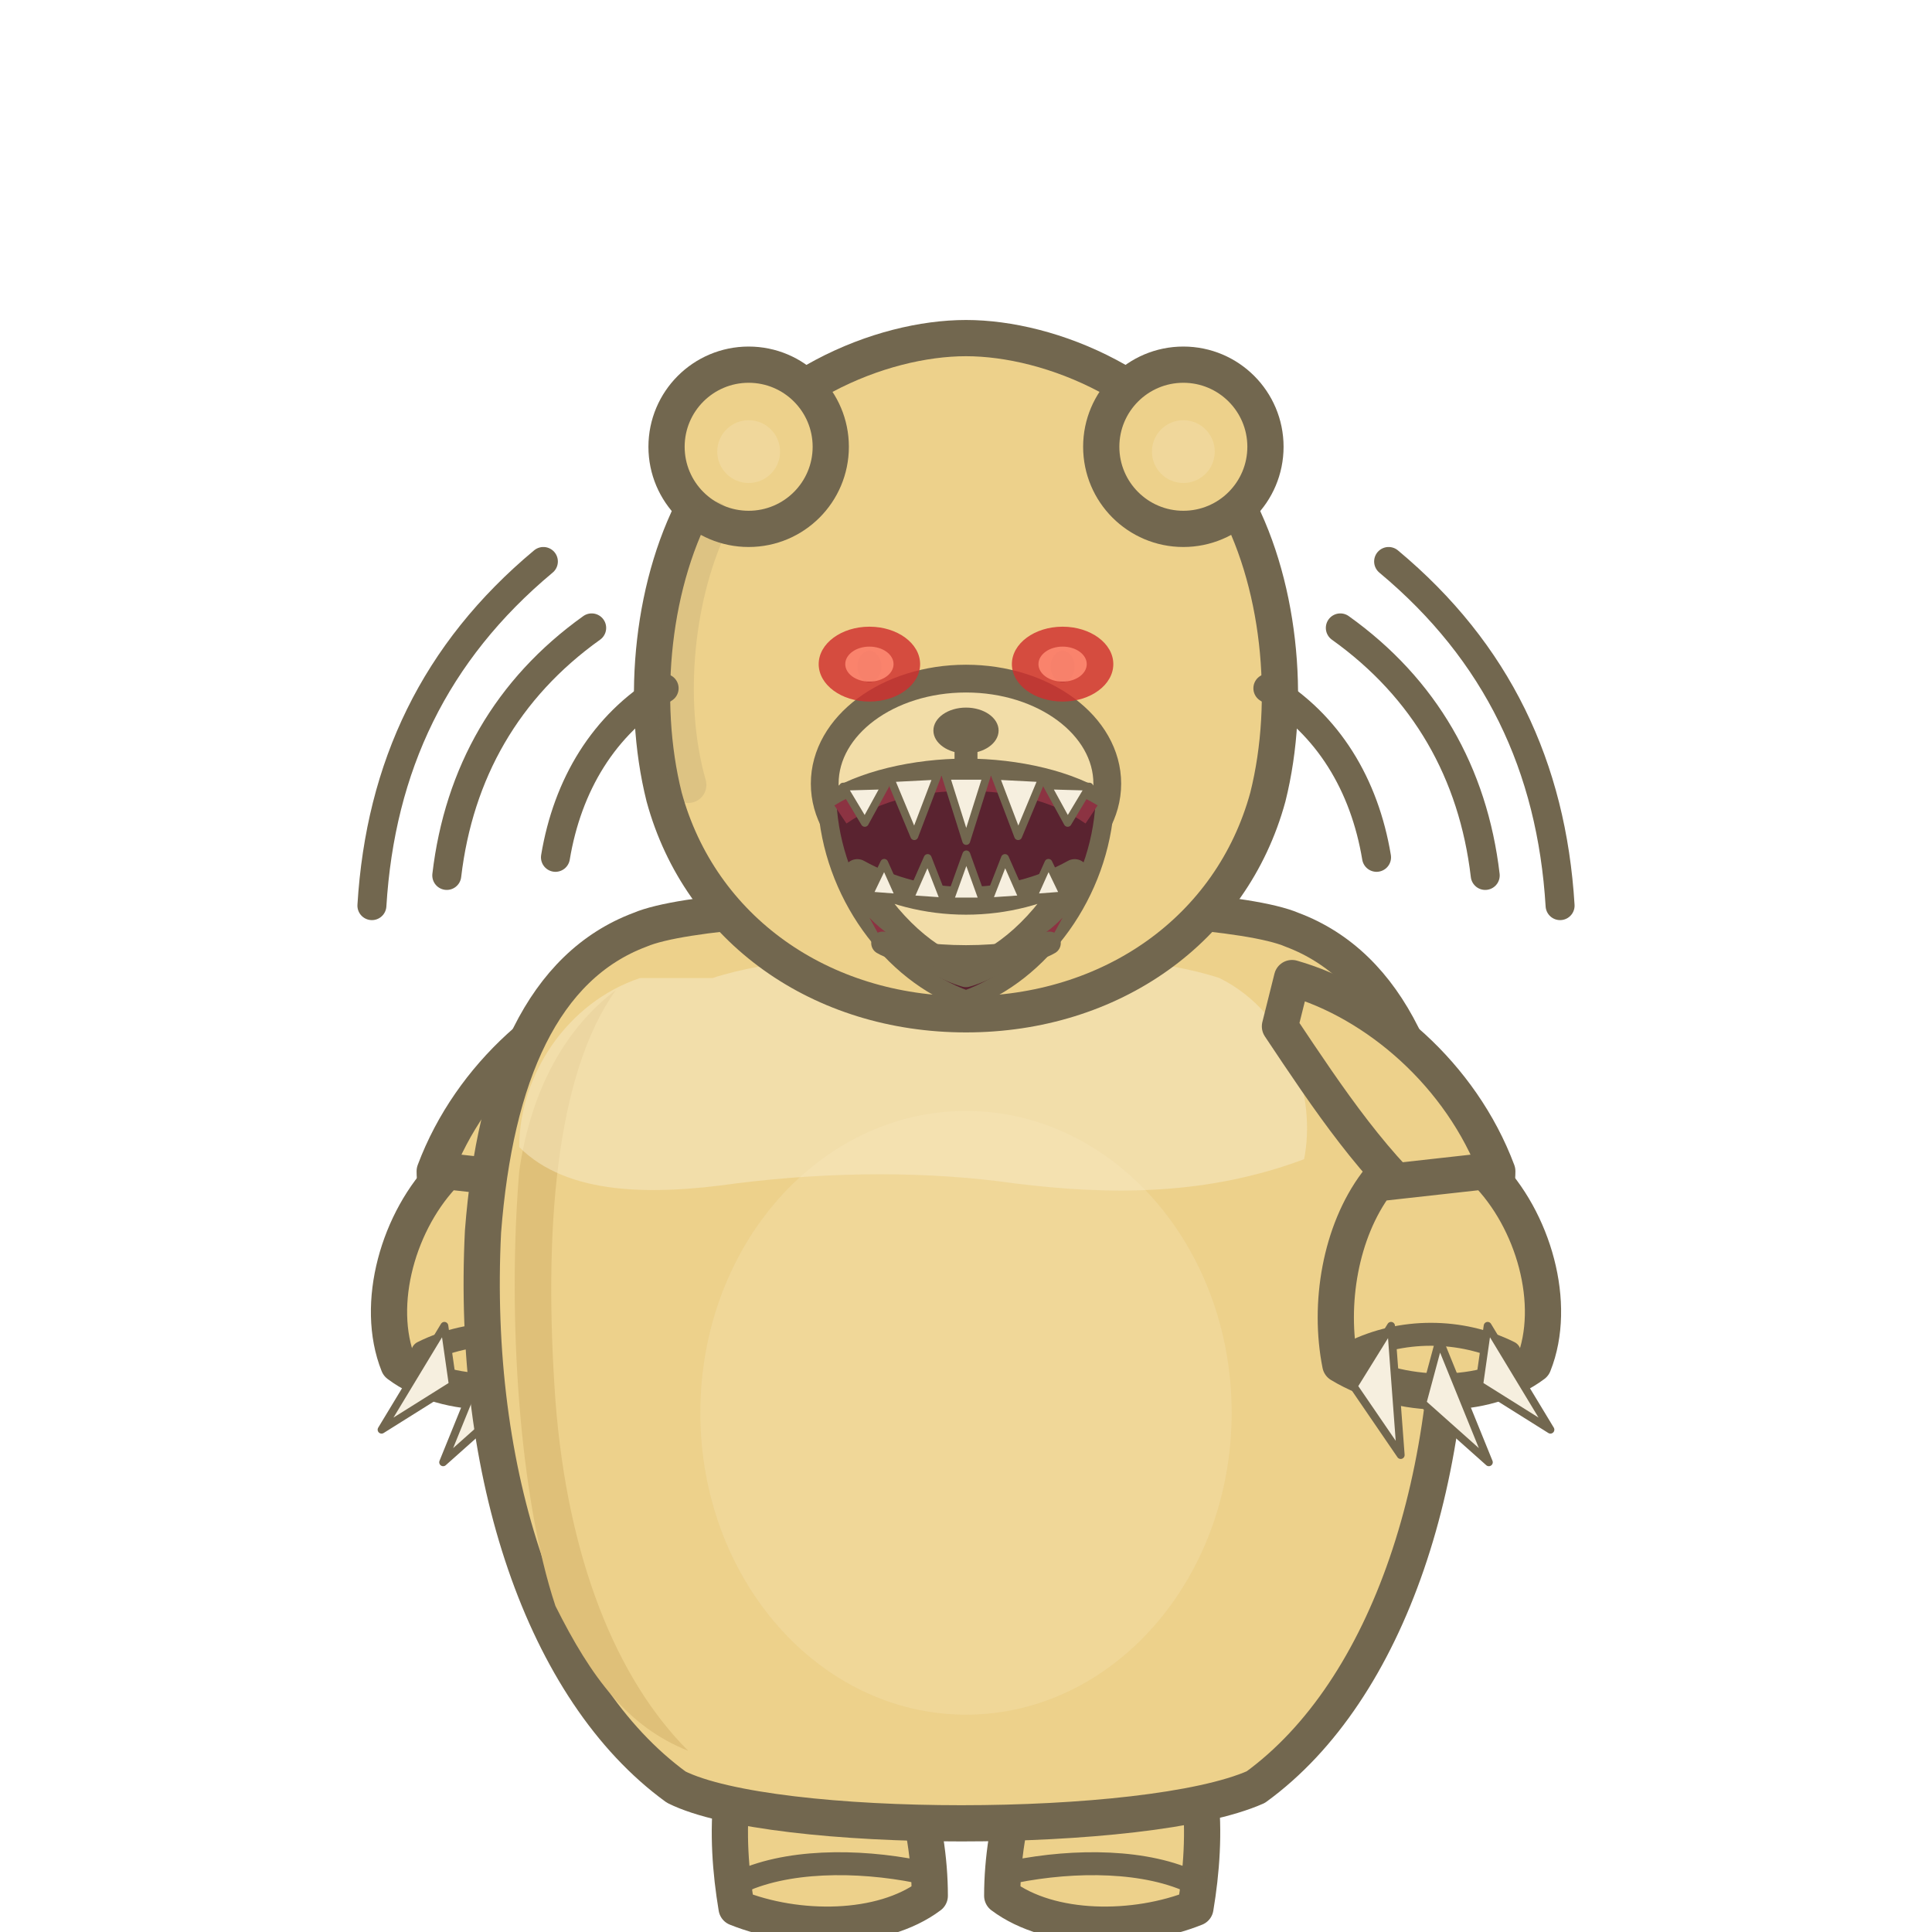
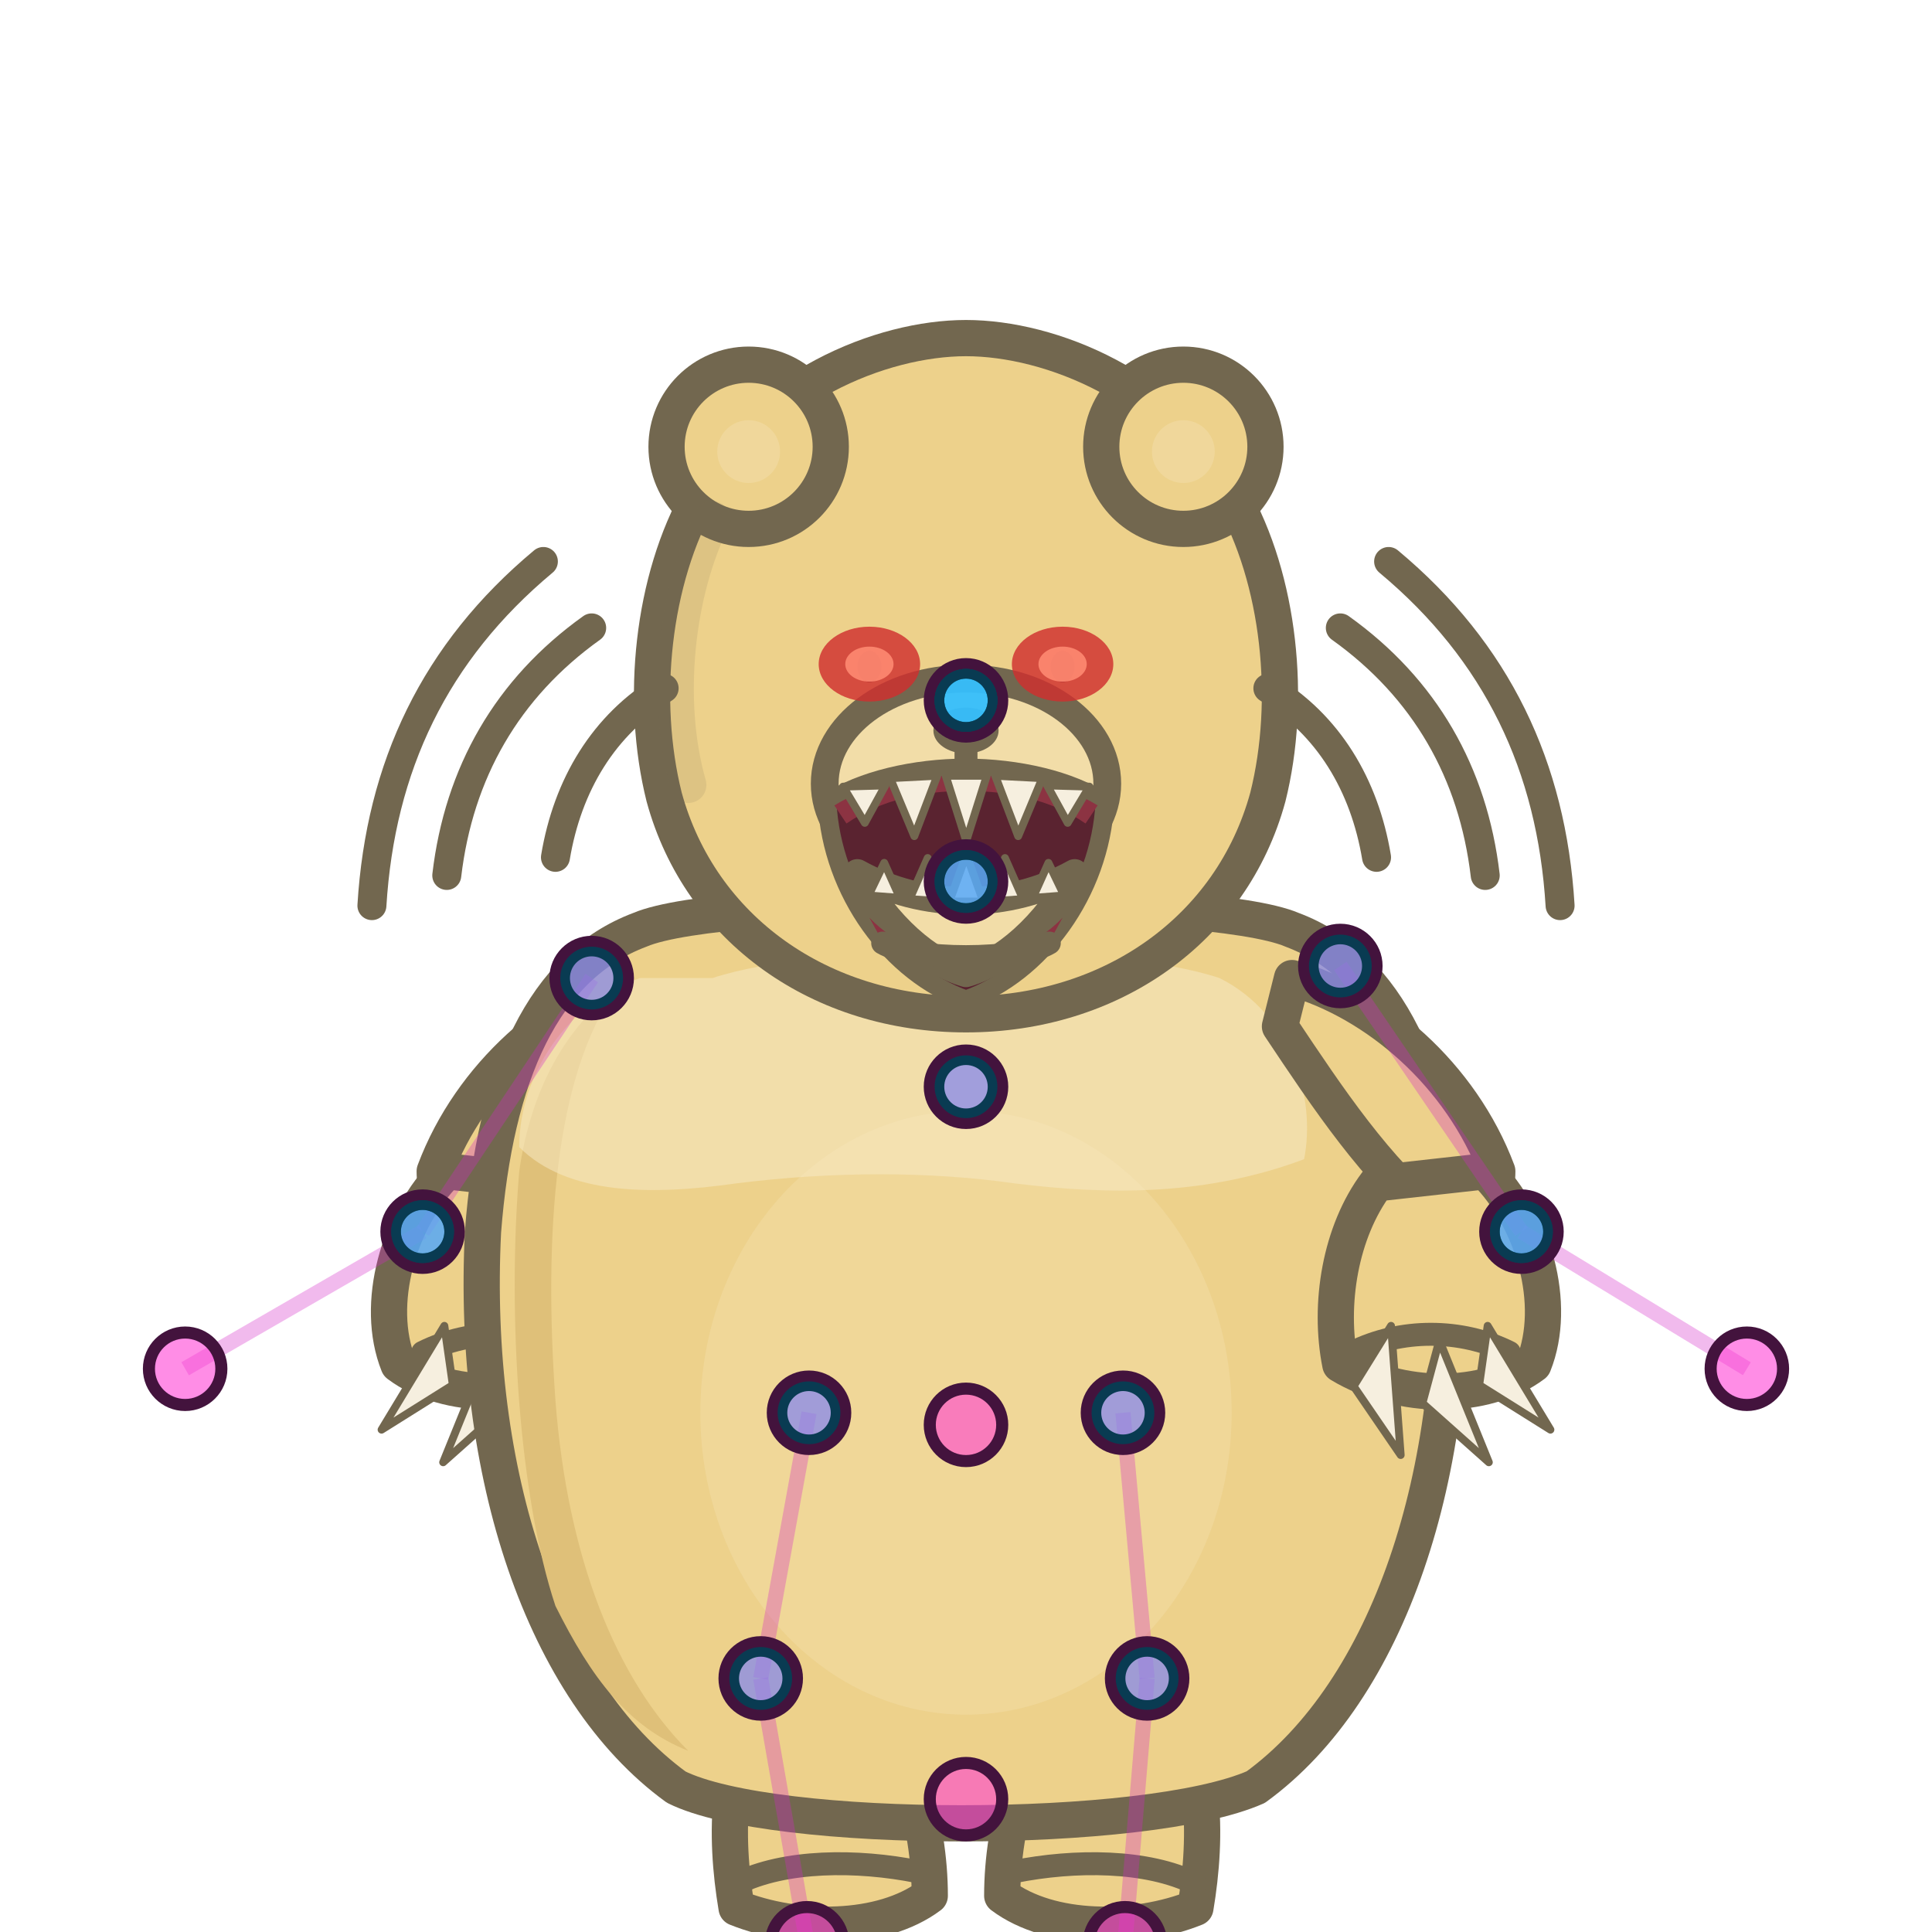
<svg xmlns="http://www.w3.org/2000/svg" width="160mm" height="160mm" viewBox="0 0 160 160" version="1.1" id="svg141">
  <defs id="defs4">
    <style id="style2">
      .line { fill:none; stroke:#72674f; stroke-width:3.0; stroke-linejoin:round; stroke-linecap:round; }
      .thin { fill:none; stroke:#72674f; stroke-width:1.9; stroke-linejoin:round; stroke-linecap:round; }
      .fur { fill:#edd18b; stroke:#72674f; stroke-width:3.0; stroke-linejoin:round; stroke-linecap:round; }
      .fur-soft { fill:#edd18b; stroke:none; }
      .fur-shadow { fill:#dfc079; stroke:none; }
      .muzzle { fill:#f2dda8; stroke:#72674f; stroke-width:2.3; stroke-linejoin:round; stroke-linecap:round; }
      .muzzle-soft { fill:#f2dda8; stroke:none; }
      .feature { fill:#72674f; stroke:none; }
      .shine { fill:#f7e9c5; stroke:none; opacity:0.52; }
      .evilglow { fill:#cf2e2e; stroke:none; opacity:0.82; }
      .evilcore { fill:#ff8a72; stroke:none; opacity:0.88; }
      .fang { fill:#f6efdf; stroke:#72674f; stroke-width:0.65; stroke-linejoin:round; stroke-linecap:round; }
      .mouthdark { fill:#5a2330; stroke:#72674f; stroke-width:1.55; stroke-linejoin:round; stroke-linecap:round; }
      .mouthsoft { fill:#7e3342; stroke:none; opacity:0.84; }
      .gum { fill:#8c3342; stroke:none; }
      .sound { fill:none; stroke:#72674f; stroke-width:2.4; stroke-linejoin:round; stroke-linecap:round; }
    </style>
  </defs>
  <g id="view-front">
    <g id="part-leg-l-u">
      <path class="fur" d="M 67 118 C 62 122, 61 130, 62 138 C 64 142, 67 144, 71 142 C 73 137, 73 128, 72 120 Z" id="path6" />
    </g>
    <g id="part-leg-l-l">
      <path class="fur" d="M 64 139 C 60 145, 60 152, 61 158 C 66 160, 73 160, 77 157 C 77 151, 75 144, 71 139 Z" id="path9" />
      <path class="thin" d="M 61 156 C 65 154, 71 154, 76 155" id="path11" />
    </g>
    <g id="part-leg-r-u">
      <path class="fur" d="M 93 118 C 98 122, 99 130, 98 138 C 96 142, 93 144, 89 142 C 87 137, 87 128, 88 120 Z" id="path14" />
    </g>
    <g id="part-leg-r-l">
      <path class="fur" d="M 96 139 C 100 145, 100 152, 99 158 C 94 160, 87 160, 83 157 C 83 151, 85 144, 89 139 Z" id="path17" />
      <path class="thin" d="M 84 155 C 89 154, 95 154, 99 156" id="path19" />
    </g>
    <g id="part-arm-l-u">
      <path class="fur" d="M 53 81 C 46 83, 39 89, 36 97 C 36 100, 38 102, 41 101 C 46 97, 50 91, 54 85 Z" id="path22" />
    </g>
    <g id="part-arm-l-l">
      <path class="fur" d="M 37 97 C 33 101, 31 108, 33 113 C 37 116, 44 116, 49 113 C 50 108, 49 102, 46 98 Z" id="path25" />
      <path class="thin" d="M 35 112 C 39 110, 44 110, 48 112" id="path27" />
    </g>
    <g id="part-claws-l">
      <path class="fang" d="M 36.8 109.8 L 31.6 118.4 L 37.5 114.7 Z" id="path30" />
      <path class="fang" d="M 40.8 111.0 L 36.7 121.1 L 42.2 116.2 Z" id="path32" />
      <path class="fang" d="M 44.8 109.8 L 44.0 120.5 L 47.9 114.8 Z" id="path34" />
    </g>
    <g id="part-body">
      <path class="fur" d="M 53 77 C 45 80, 41 89, 40 102 C 39 122, 45 140, 56 148 C 64 152, 95 152, 104 148 C 115 140, 121 122, 120 102 C 119 89, 115 80, 107 77 C 100 74, 60 74, 53 77 Z" id="path37" />
      <path class="fur-shadow" d="M 51 82 C 46 89, 45 102, 46 116 C 47 129, 51 139, 57 145 C 52 143, 49 139, 46 133 C 43 124, 42 109, 43 97 C 44 90, 47 85, 51 82 Z" id="path39" />
      <ellipse class="muzzle-soft" cx="80" cy="117" rx="22" ry="25" opacity="0.48" id="ellipse41" />
      <path class="shine" d="M 59 81 C 68 78, 92 78, 101 81 C 107 84, 109 91, 108 96 C 100 99, 92 99, 84 98 C 77 97, 69 97, 61 98 C 54 99, 47 99, 43 95 C 43 89, 47 83, 53 81 Z" id="path43" />
    </g>
    <g id="part-arm-r-u">
      <path class="fur" d="M 107 81 C 114 83, 121 89, 124 97 C 124 100, 122 102, 119 101 C 114 97, 110 91, 106 85 Z" id="path46" />
    </g>
    <g id="part-arm-r-l">
      <path class="fur" d="M 123 97 C 127 101, 129 108, 127 113 C 123 116, 116 116, 111 113 C 110 108, 111 102, 114 98 Z" id="path49" />
      <path class="thin" d="M 112 112 C 116 110, 121 110, 125 112" id="path51" />
    </g>
    <g id="part-claws-r">
      <path class="fang" d="M 123.2 109.8 L 128.4 118.4 L 122.5 114.7 Z" id="path54" />
      <path class="fang" d="M 119.2 111.0 L 123.3 121.1 L 117.8 116.2 Z" id="path56" />
      <path class="fang" d="M 115.2 109.8 L 116.0 120.5 L 112.1 114.8 Z" id="path58" />
    </g>
    <g id="part-head">
      <path class="fur" d="M 58 41 C 63 32, 73 28, 80 28 C 87 28, 97 32, 102 41 C 106 48, 107 58, 105 66 C 102 77, 92 84, 80 84 C 68 84, 58 77, 55 66 C 53 58, 54 48, 58 41 Z" id="path61" />
      <circle class="fur" cx="62" cy="37" r="6.8" id="circle63" />
      <circle class="fur" cx="98" cy="37" r="6.8" id="circle65" />
      <circle class="muzzle-soft" cx="62" cy="37.4" r="2.6" opacity="0.55" id="circle67" />
      <circle class="muzzle-soft" cx="98" cy="37.4" r="2.6" opacity="0.55" id="circle69" />
      <ellipse class="feature" cx="72" cy="55.2" rx="1.0" ry="1.3" id="ellipse71" />
      <ellipse class="feature" cx="88" cy="55.2" rx="1.0" ry="1.3" id="ellipse73" />
      <ellipse class="muzzle" cx="80" cy="64.9" rx="11.7" ry="8.7" id="ellipse75" />
      <ellipse class="feature" cx="80" cy="60.5" rx="2.7" ry="1.9" id="ellipse77" />
      <path class="thin" d="M 80 62.3 L 80 65.3" id="path79" />
      <path class="line" d="M 59 43 C 56 49, 55 58, 57 65" opacity="0.13" id="path81" />
    </g>
    <g id="part-mouth-open">
      <path class="mouthdark" d="M 68.5 66.5 C 71.3 64.6, 75.8 63.6, 80.0 63.6 C 84.2 63.6, 88.7 64.6, 91.5 66.5 C 91.1 73.9, 86.2 80.6, 80.0 82.8 C 73.8 80.6, 68.9 73.9, 68.5 66.5 Z" id="path84" />
      <path class="gum" d="M 69.1 66.7 C 72.0 64.9, 75.9 64.2, 80.0 64.2 C 84.1 64.2, 88.0 64.9, 90.9 66.7 L 89.9 68.2 C 87.0 66.2, 83.5 65.5, 80.0 65.5 C 76.5 65.5, 73.0 66.2, 70.1 68.2 Z" id="path86" />
    </g>
    <g id="part-mouth-teeth-upper" transform="translate(0.0197975,-0.753988)">
      <path class="fang" d="m 69.8,65.9 1.8,3 1.7,-3.1 z" id="path89" />
      <path class="fang" d="m 73.7,65.2 2,4.8 1.9,-5 z" id="path91" />
      <path class="fang" d="M 78.3,65 80,70.4 81.7,65 Z" id="path93" />
      <path class="fang" d="m 82.4,65 1.9,5 2,-4.8 z" id="path95" />
      <path class="fang" d="m 86.7,65.8 1.7,3.1 1.8,-3 z" id="path97" />
    </g>
    <g id="part-eyes-glow">
      <ellipse class="evilglow" cx="72" cy="55" rx="4.2" ry="3.1" id="ellipse100" />
      <ellipse class="evilglow" cx="88" cy="55" rx="4.2" ry="3.1" id="ellipse102" />
      <ellipse class="evilcore" cx="72" cy="55" rx="2.0" ry="1.45" id="ellipse104" />
      <ellipse class="evilcore" cx="88" cy="55" rx="2.0" ry="1.45" id="ellipse106" />
    </g>
    <g id="part-jaw">
      <path class="muzzle" d="M 71.0 72.3 C 73.4 76.7, 76.9 79.7, 80.0 80.6 C 83.1 79.7, 86.6 76.7, 89.0 72.3 C 86.3 73.8, 83.2 74.6, 80.0 74.6 C 76.8 74.6, 73.7 73.8, 71.0 72.3 Z" id="path109" />
      <path class="gum" d="M 72.0 76.0 C 74.2 78.3, 77.0 79.2, 80.0 79.4 C 83.0 79.2, 85.8 78.3, 88.0 76.0 L 86.9 78.0 C 84.4 80.0, 75.6 80.0, 73.1 78.0 Z" id="path111" />
      <path class="thin" d="M 73.1 78.1 C 75.6 79.6, 84.4 79.6, 86.9 78.1" id="path113" />
    </g>
    <g id="part-mouth-teeth-lower" transform="translate(0.02713836,-1.842289)">
      <path class="fang" d="m 71.9,76 1.3,-2.7 1.3,2.9 z" id="path116" />
      <path class="fang" d="m 75.3,76.3 1.5,-3.4 1.4,3.6 z" id="path118" />
      <path class="fang" d="m 78.6,76.5 1.4,-3.9 1.4,3.9 z" id="path120" />
      <path class="fang" d="m 81.8,76.5 1.4,-3.6 1.5,3.4 z" id="path122" />
      <path class="fang" d="m 85.5,76.2 1.3,-2.9 1.3,2.7 z" id="path124" />
    </g>
    <g id="part-roar-sound">
      <path class="sound" d="M 55.0 57.0 C 50.0 60.0, 47.0 65.0, 46.0 71.0" id="path127" />
      <path class="sound" d="M 49.0 52.0 C 42.0 57.0, 38.0 64.0, 37.0 72.5" id="path129" />
      <path class="sound" d="M 45.0 46.5 C 36.0 54.0, 31.5 63.5, 30.8 75.0" id="path131" />
      <path class="sound" d="M 105.0 57.0 C 110.0 60.0, 113.0 65.0, 114.0 71.0" id="path133" />
      <path class="sound" d="M 111.0 52.0 C 118.0 57.0, 122.0 64.0, 123.0 72.5" id="path135" />
      <path class="sound" d="M 115.0 46.5 C 124.0 54.0, 128.5 63.5, 129.2 75.0" id="path137" />
    </g>
  </g>
+   <g id="ambition-rig-markers" data-rig-editor-layer="true">
+     <g id="ambition-rig-markers-front" data-rig-view="front">
+       <line id="ambition-rig-front-guide-l_arm_u" data-rig-bone-guide="l_arm_u" x1="49" y1="81" x2="35" y2="102" stroke="#d226c6" stroke-width="1.25" stroke-opacity="0.32" />
+       <line id="ambition-rig-front-guide-l_arm_l" data-rig-bone-guide="l_arm_l" x1="35" y1="102" x2="15.333" y2="113.355" stroke="#d226c6" stroke-width="1.25" stroke-opacity="0.32" />
+       <line id="ambition-rig-front-guide-r_arm_u" data-rig-bone-guide="r_arm_u" x1="111" y1="80" x2="126" y2="102" stroke="#d226c6" stroke-width="1.25" stroke-opacity="0.32" />
+       <line id="ambition-rig-front-guide-r_arm_l" data-rig-bone-guide="r_arm_l" x1="126" y1="102" x2="144.667" y2="113.355" stroke="#d226c6" stroke-width="1.25" stroke-opacity="0.32" />
+       <line id="ambition-rig-front-guide-l_leg_u" data-rig-bone-guide="l_leg_u" x1="67" y1="117" x2="63" y2="139" stroke="#d226c6" stroke-width="1.25" stroke-opacity="0.32" />
+       <line id="ambition-rig-front-guide-l_leg_l" data-rig-bone-guide="l_leg_l" x1="63" y1="139" x2="66.837" y2="160.934" stroke="#d226c6" stroke-width="1.25" stroke-opacity="0.32" />
+       <line id="ambition-rig-front-guide-r_leg_u" data-rig-bone-guide="r_leg_u" x1="93" y1="117" x2="95" y2="139" stroke="#d226c6" stroke-width="1.25" stroke-opacity="0.32" />
+       <line id="ambition-rig-front-guide-r_leg_l" data-rig-bone-guide="r_leg_l" x1="95" y1="139" x2="93.163" y2="160.934" stroke="#d226c6" stroke-width="1.25" stroke-opacity="0.32" />
+       <circle id="ambition-rig-front-joint-hip_center" data-rig-joint="hip_center" cx="80" cy="118" r="3" fill="#ff3bd4" fill-opacity="0.58" stroke="#43133d" stroke-width="1" />
+       <circle id="ambition-rig-front-joint-jaw_hinge" data-rig-joint="jaw_hinge" cx="80" cy="73" r="3" fill="#ff3bd4" fill-opacity="0.58" stroke="#43133d" stroke-width="1" />
+       <circle id="ambition-rig-front-joint-left_elbow" data-rig-joint="left_elbow" cx="35" cy="102" r="3" fill="#ff3bd4" fill-opacity="0.58" stroke="#43133d" stroke-width="1" />
+       <circle id="ambition-rig-front-joint-left_handtip" data-rig-joint="left_handtip" cx="15.333" cy="113.355" r="3" fill="#ff3bd4" fill-opacity="0.58" stroke="#43133d" stroke-width="1" />
+       <circle id="ambition-rig-front-joint-left_hip" data-rig-joint="left_hip" cx="67" cy="117" r="3" fill="#ff3bd4" fill-opacity="0.58" stroke="#43133d" stroke-width="1" />
+       <circle id="ambition-rig-front-joint-left_knee" data-rig-joint="left_knee" cx="63" cy="139" r="3" fill="#ff3bd4" fill-opacity="0.58" stroke="#43133d" stroke-width="1" />
+       <circle id="ambition-rig-front-joint-left_shoulder" data-rig-joint="left_shoulder" cx="49" cy="81" r="3" fill="#ff3bd4" fill-opacity="0.58" stroke="#43133d" stroke-width="1" />
+       <circle id="ambition-rig-front-joint-left_toe" data-rig-joint="left_toe" cx="66.837" cy="160.934" r="3" fill="#ff3bd4" fill-opacity="0.58" stroke="#43133d" stroke-width="1" />
+       <circle id="ambition-rig-front-joint-neck" data-rig-joint="neck" cx="80" cy="58" r="3" fill="#ff3bd4" fill-opacity="0.58" stroke="#43133d" stroke-width="1" />
+       <circle id="ambition-rig-front-joint-rig_root" data-rig-joint="rig_root" cx="80" cy="149" r="3" fill="#ff3bd4" fill-opacity="0.58" stroke="#43133d" stroke-width="1" />
+       <circle id="ambition-rig-front-joint-right_elbow" data-rig-joint="right_elbow" cx="126" cy="102" r="3" fill="#ff3bd4" fill-opacity="0.58" stroke="#43133d" stroke-width="1" />
+       <circle id="ambition-rig-front-joint-right_handtip" data-rig-joint="right_handtip" cx="144.667" cy="113.355" r="3" fill="#ff3bd4" fill-opacity="0.58" stroke="#43133d" stroke-width="1" />
+       <circle id="ambition-rig-front-joint-right_hip" data-rig-joint="right_hip" cx="93" cy="117" r="3" fill="#ff3bd4" fill-opacity="0.58" stroke="#43133d" stroke-width="1" />
+       <circle id="ambition-rig-front-joint-right_knee" data-rig-joint="right_knee" cx="95" cy="139" r="3" fill="#ff3bd4" fill-opacity="0.58" stroke="#43133d" stroke-width="1" />
+       <circle id="ambition-rig-front-joint-right_shoulder" data-rig-joint="right_shoulder" cx="111" cy="80" r="3" fill="#ff3bd4" fill-opacity="0.58" stroke="#43133d" stroke-width="1" />
+       <circle id="ambition-rig-front-joint-right_toe" data-rig-joint="right_toe" cx="93.163" cy="160.934" r="3" fill="#ff3bd4" fill-opacity="0.58" stroke="#43133d" stroke-width="1" />
+       <circle id="ambition-rig-front-joint-waist" data-rig-joint="waist" cx="80" cy="90" r="3" fill="#ff3bd4" fill-opacity="0.58" stroke="#43133d" stroke-width="1" />
+       <circle id="ambition-rig-front-bind-leg_l_u" data-rig-bind-pivot="leg_l_u" cx="67" cy="117" r="2.2" fill="#28c8ff" fill-opacity="0.42" stroke="#093b52" stroke-width="0.8" />
+       <circle id="ambition-rig-front-bind-leg_l_l" data-rig-bind-pivot="leg_l_l" cx="63" cy="139" r="2.2" fill="#28c8ff" fill-opacity="0.42" stroke="#093b52" stroke-width="0.8" />
+       <circle id="ambition-rig-front-bind-leg_r_u" data-rig-bind-pivot="leg_r_u" cx="93" cy="117" r="2.2" fill="#28c8ff" fill-opacity="0.42" stroke="#093b52" stroke-width="0.8" />
+       <circle id="ambition-rig-front-bind-leg_r_l" data-rig-bind-pivot="leg_r_l" cx="95" cy="139" r="2.2" fill="#28c8ff" fill-opacity="0.42" stroke="#093b52" stroke-width="0.8" />
+       <circle id="ambition-rig-front-bind-arm_l_u" data-rig-bind-pivot="arm_l_u" cx="49" cy="81" r="2.2" fill="#28c8ff" fill-opacity="0.42" stroke="#093b52" stroke-width="0.8" />
+       <circle id="ambition-rig-front-bind-arm_l_l" data-rig-bind-pivot="arm_l_l" cx="35" cy="102" r="2.2" fill="#28c8ff" fill-opacity="0.42" stroke="#093b52" stroke-width="0.8" />
+       <circle id="ambition-rig-front-bind-claws_l" data-rig-bind-pivot="claws_l" cx="35" cy="102" r="2.2" fill="#28c8ff" fill-opacity="0.42" stroke="#093b52" stroke-width="0.8" />
+       <circle id="ambition-rig-front-bind-body" data-rig-bind-pivot="body" cx="80" cy="90" r="2.2" fill="#28c8ff" fill-opacity="0.42" stroke="#093b52" stroke-width="0.8" />
+       <circle id="ambition-rig-front-bind-arm_r_u" data-rig-bind-pivot="arm_r_u" cx="111" cy="80" r="2.2" fill="#28c8ff" fill-opacity="0.42" stroke="#093b52" stroke-width="0.8" />
+       <circle id="ambition-rig-front-bind-arm_r_l" data-rig-bind-pivot="arm_r_l" cx="126" cy="102" r="2.2" fill="#28c8ff" fill-opacity="0.42" stroke="#093b52" stroke-width="0.8" />
+       <circle id="ambition-rig-front-bind-claws_r" data-rig-bind-pivot="claws_r" cx="126" cy="102" r="2.2" fill="#28c8ff" fill-opacity="0.42" stroke="#093b52" stroke-width="0.8" />
+       <circle id="ambition-rig-front-bind-head" data-rig-bind-pivot="head" cx="80" cy="58" r="2.2" fill="#28c8ff" fill-opacity="0.42" stroke="#093b52" stroke-width="0.8" />
+       <circle id="ambition-rig-front-bind-teeth_upper" data-rig-bind-pivot="teeth_upper" cx="80" cy="58" r="2.2" fill="#28c8ff" fill-opacity="0.42" stroke="#093b52" stroke-width="0.8" />
+       <circle id="ambition-rig-front-bind-eyes_glow" data-rig-bind-pivot="eyes_glow" cx="80" cy="58" r="2.2" fill="#28c8ff" fill-opacity="0.42" stroke="#093b52" stroke-width="0.8" />
+       <circle id="ambition-rig-front-bind-jaw" data-rig-bind-pivot="jaw" cx="80" cy="73" r="2.2" fill="#28c8ff" fill-opacity="0.42" stroke="#093b52" stroke-width="0.8" />
+       <circle id="ambition-rig-front-bind-teeth_lower" data-rig-bind-pivot="teeth_lower" cx="80" cy="73" r="2.2" fill="#28c8ff" fill-opacity="0.42" stroke="#093b52" stroke-width="0.8" />
+       <circle id="ambition-rig-front-bind-roar_sound" data-rig-bind-pivot="roar_sound" cx="80" cy="58" r="2.2" fill="#28c8ff" fill-opacity="0.42" stroke="#093b52" stroke-width="0.8" />
+     </g>
+   </g>
</svg>
